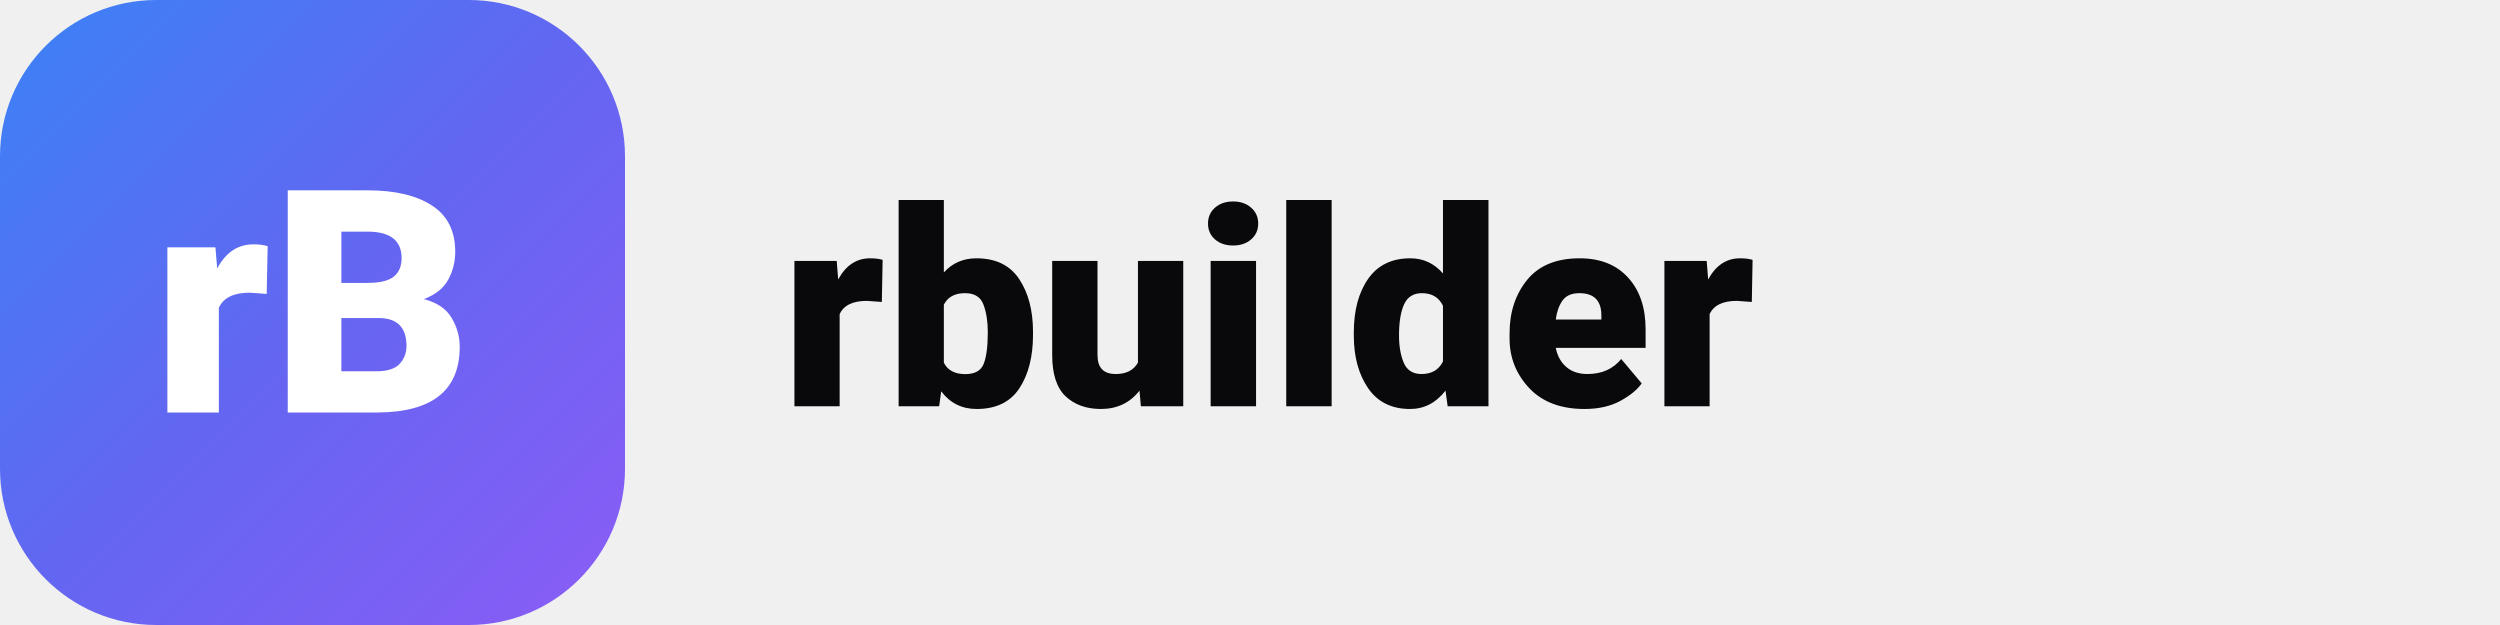
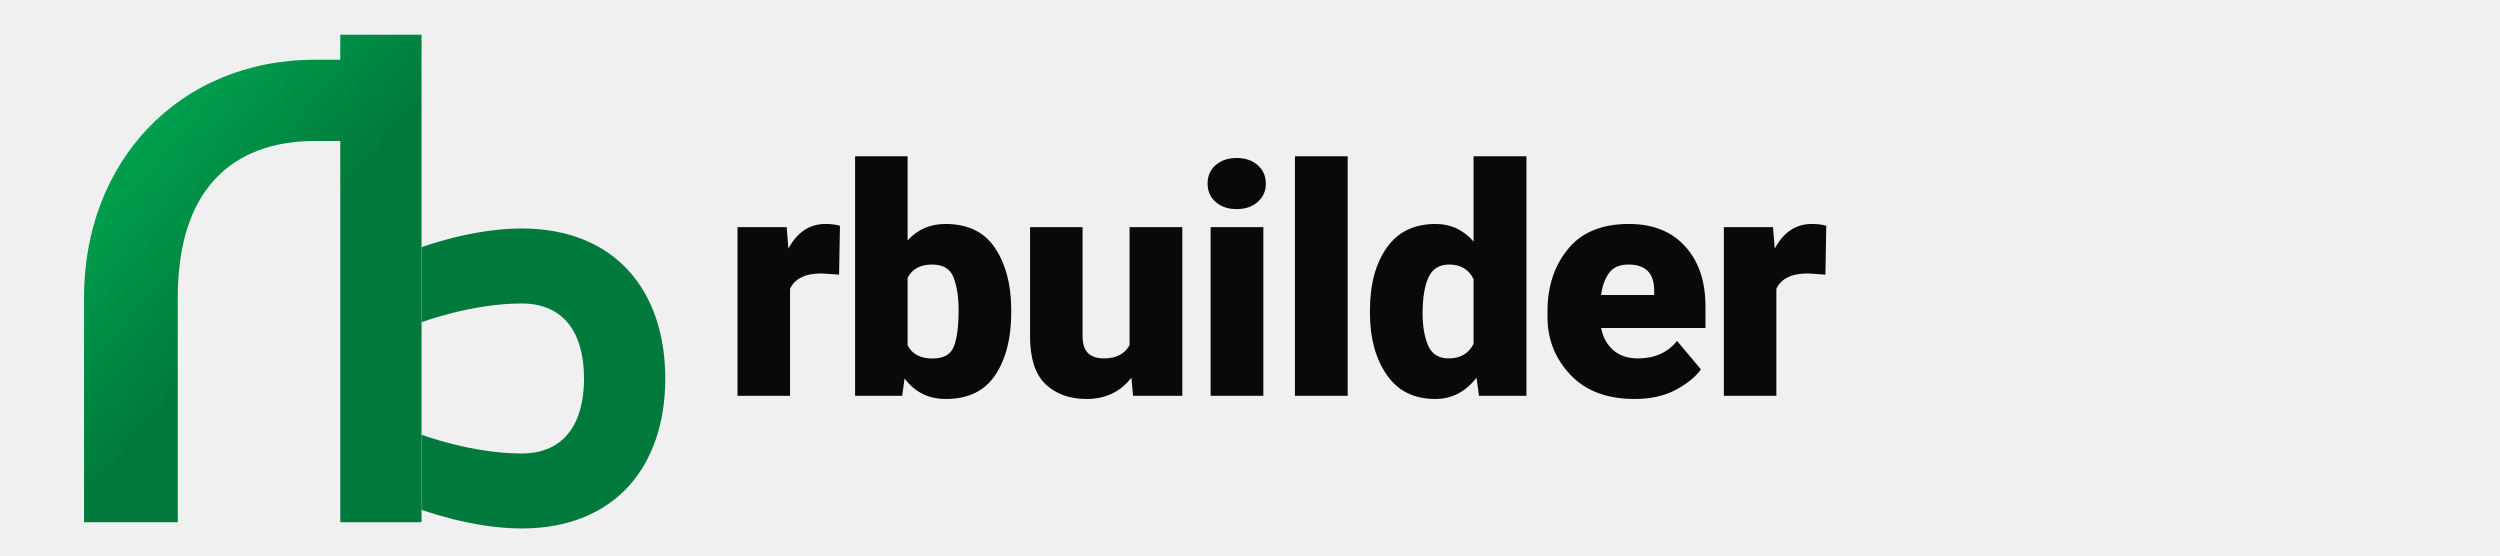
- <svg xmlns="http://www.w3.org/2000/svg" width="400" height="100" viewBox="0 0 400 100" fill="none">
-   <rect width="100" height="100" rx="25" fill="url(#brand-grad)" />
-   <text x="50" y="66" font-family="-apple-system, BlinkMacSystemFont, 'Segoe UI', Roboto, sans-serif" font-size="50" font-weight="900" fill="#FFFFFF" text-anchor="middle">rB</text>
-   <text x="125" y="65" font-family="-apple-system, BlinkMacSystemFont, 'Segoe UI', Roboto, sans-serif" font-size="44" font-weight="800" fill="#09090B">rbuilder</text>
+ <svg xmlns="http://www.w3.org/2000/svg" width="360" height="80" viewBox="0 0 360 80" fill="none">
  <defs>
-     <linearGradient id="brand-grad" x1="0" y1="0" x2="100" y2="100" gradientUnits="userSpaceOnUse">
-       <stop stop-color="#3B82F6" />
-       <stop offset="0.5" stop-color="#6366F1" />
-       <stop offset="1" stop-color="#8B5CF6" />
+     <linearGradient id="rb-g" x1="8" y1="5" x2="92" y2="76" gradientUnits="userSpaceOnUse">
+       <stop offset="0%" stop-color="#00B857" />
+       <stop offset="55%" stop-color="#00994A" />
+       <stop offset="100%" stop-color="#007A3C" />
    </linearGradient>
  </defs>
+   <g transform="translate(4, 5) scale(0.45) translate(0, -14)">
+     <path fill="url(#rb-g)" d="M18 170 L18 98 C18 55 48 22 92 22 L115 22 L115 48 L92 48 C65 48 48 64 48 98 L48 170 Z" />
+     <path fill="url(#rb-g)" d="M100 14 L126 14 L126 170 L100 170 Z" />
+     <path fill="url(#rb-g)" d="M126 82 C126 82 142 76 158 76 C188 76 204 96 204 124 C204 152 188 172 158 172 C142 172 126 166 126 166 L126 142 C126 142 142 148 158 148 C172 148 178 138 178 124 C178 110 172 100 158 100 C142 100 126 106 126 106 Z" />
+   </g>
+   <text x="104" y="57" font-family="-apple-system, BlinkMacSystemFont, 'Segoe UI', Roboto, sans-serif" font-size="46" font-weight="800" fill="#09090B" letter-spacing="-0.5">rbuilder</text>
</svg>
